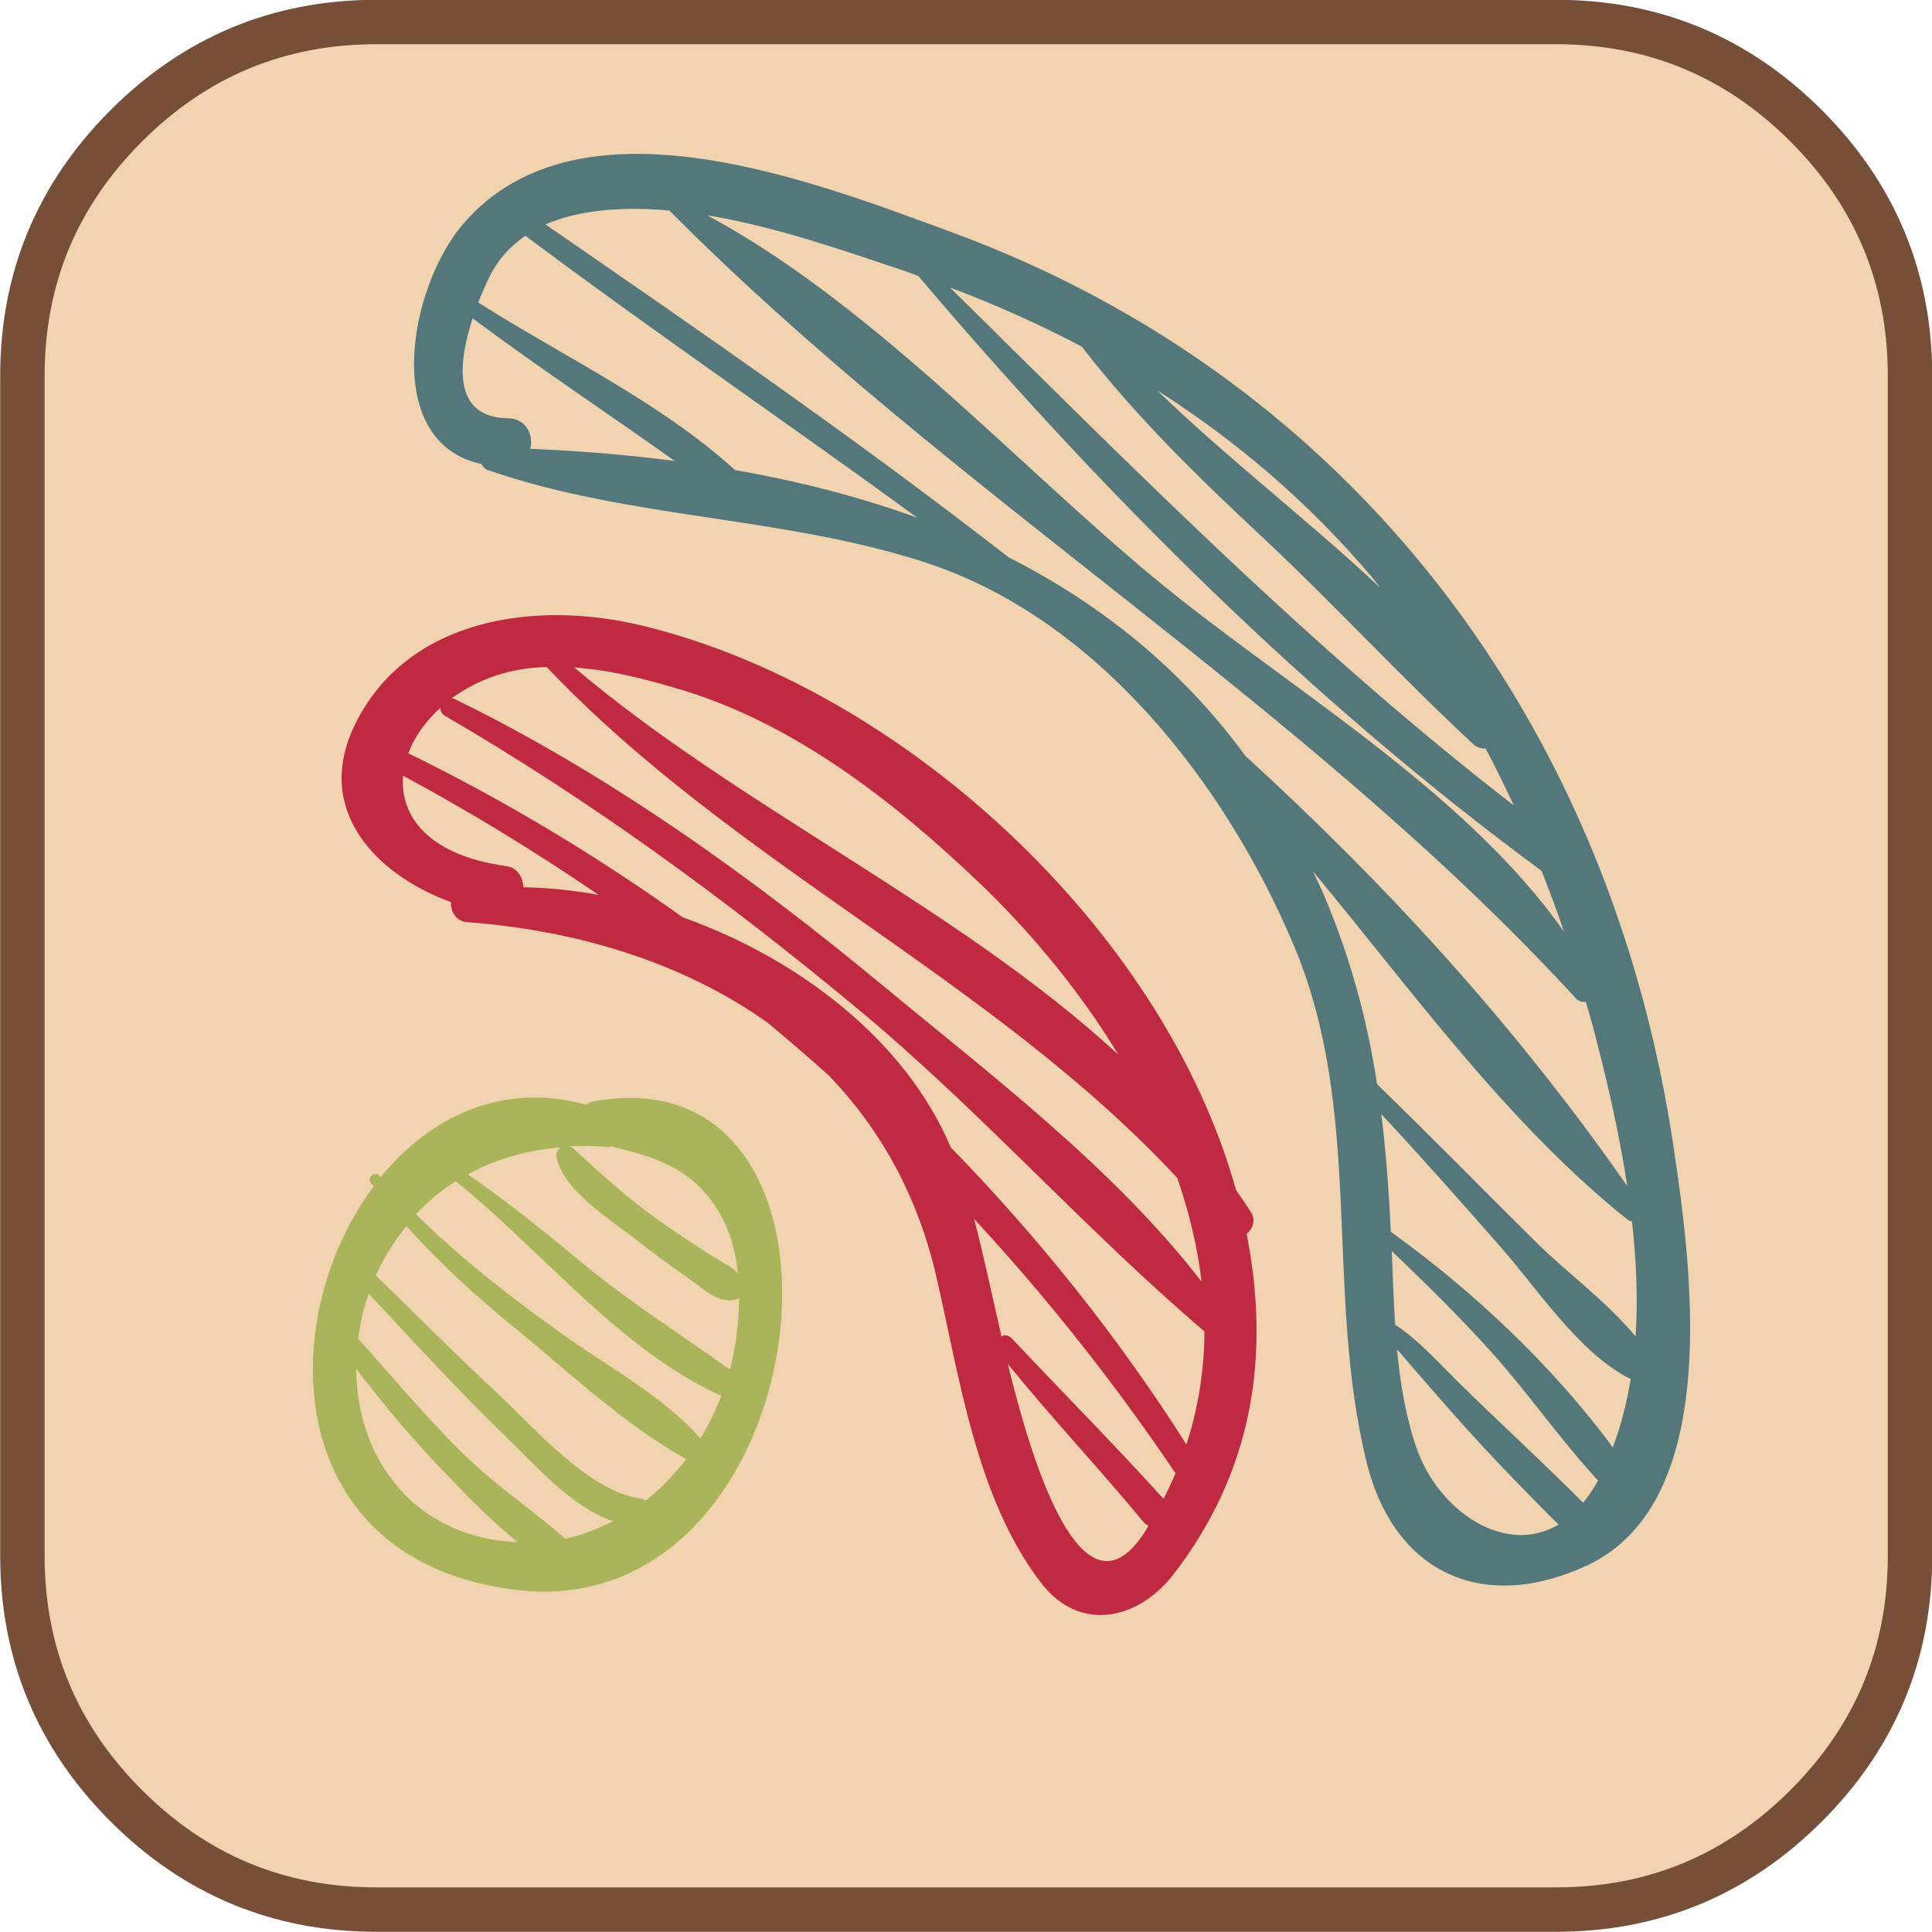
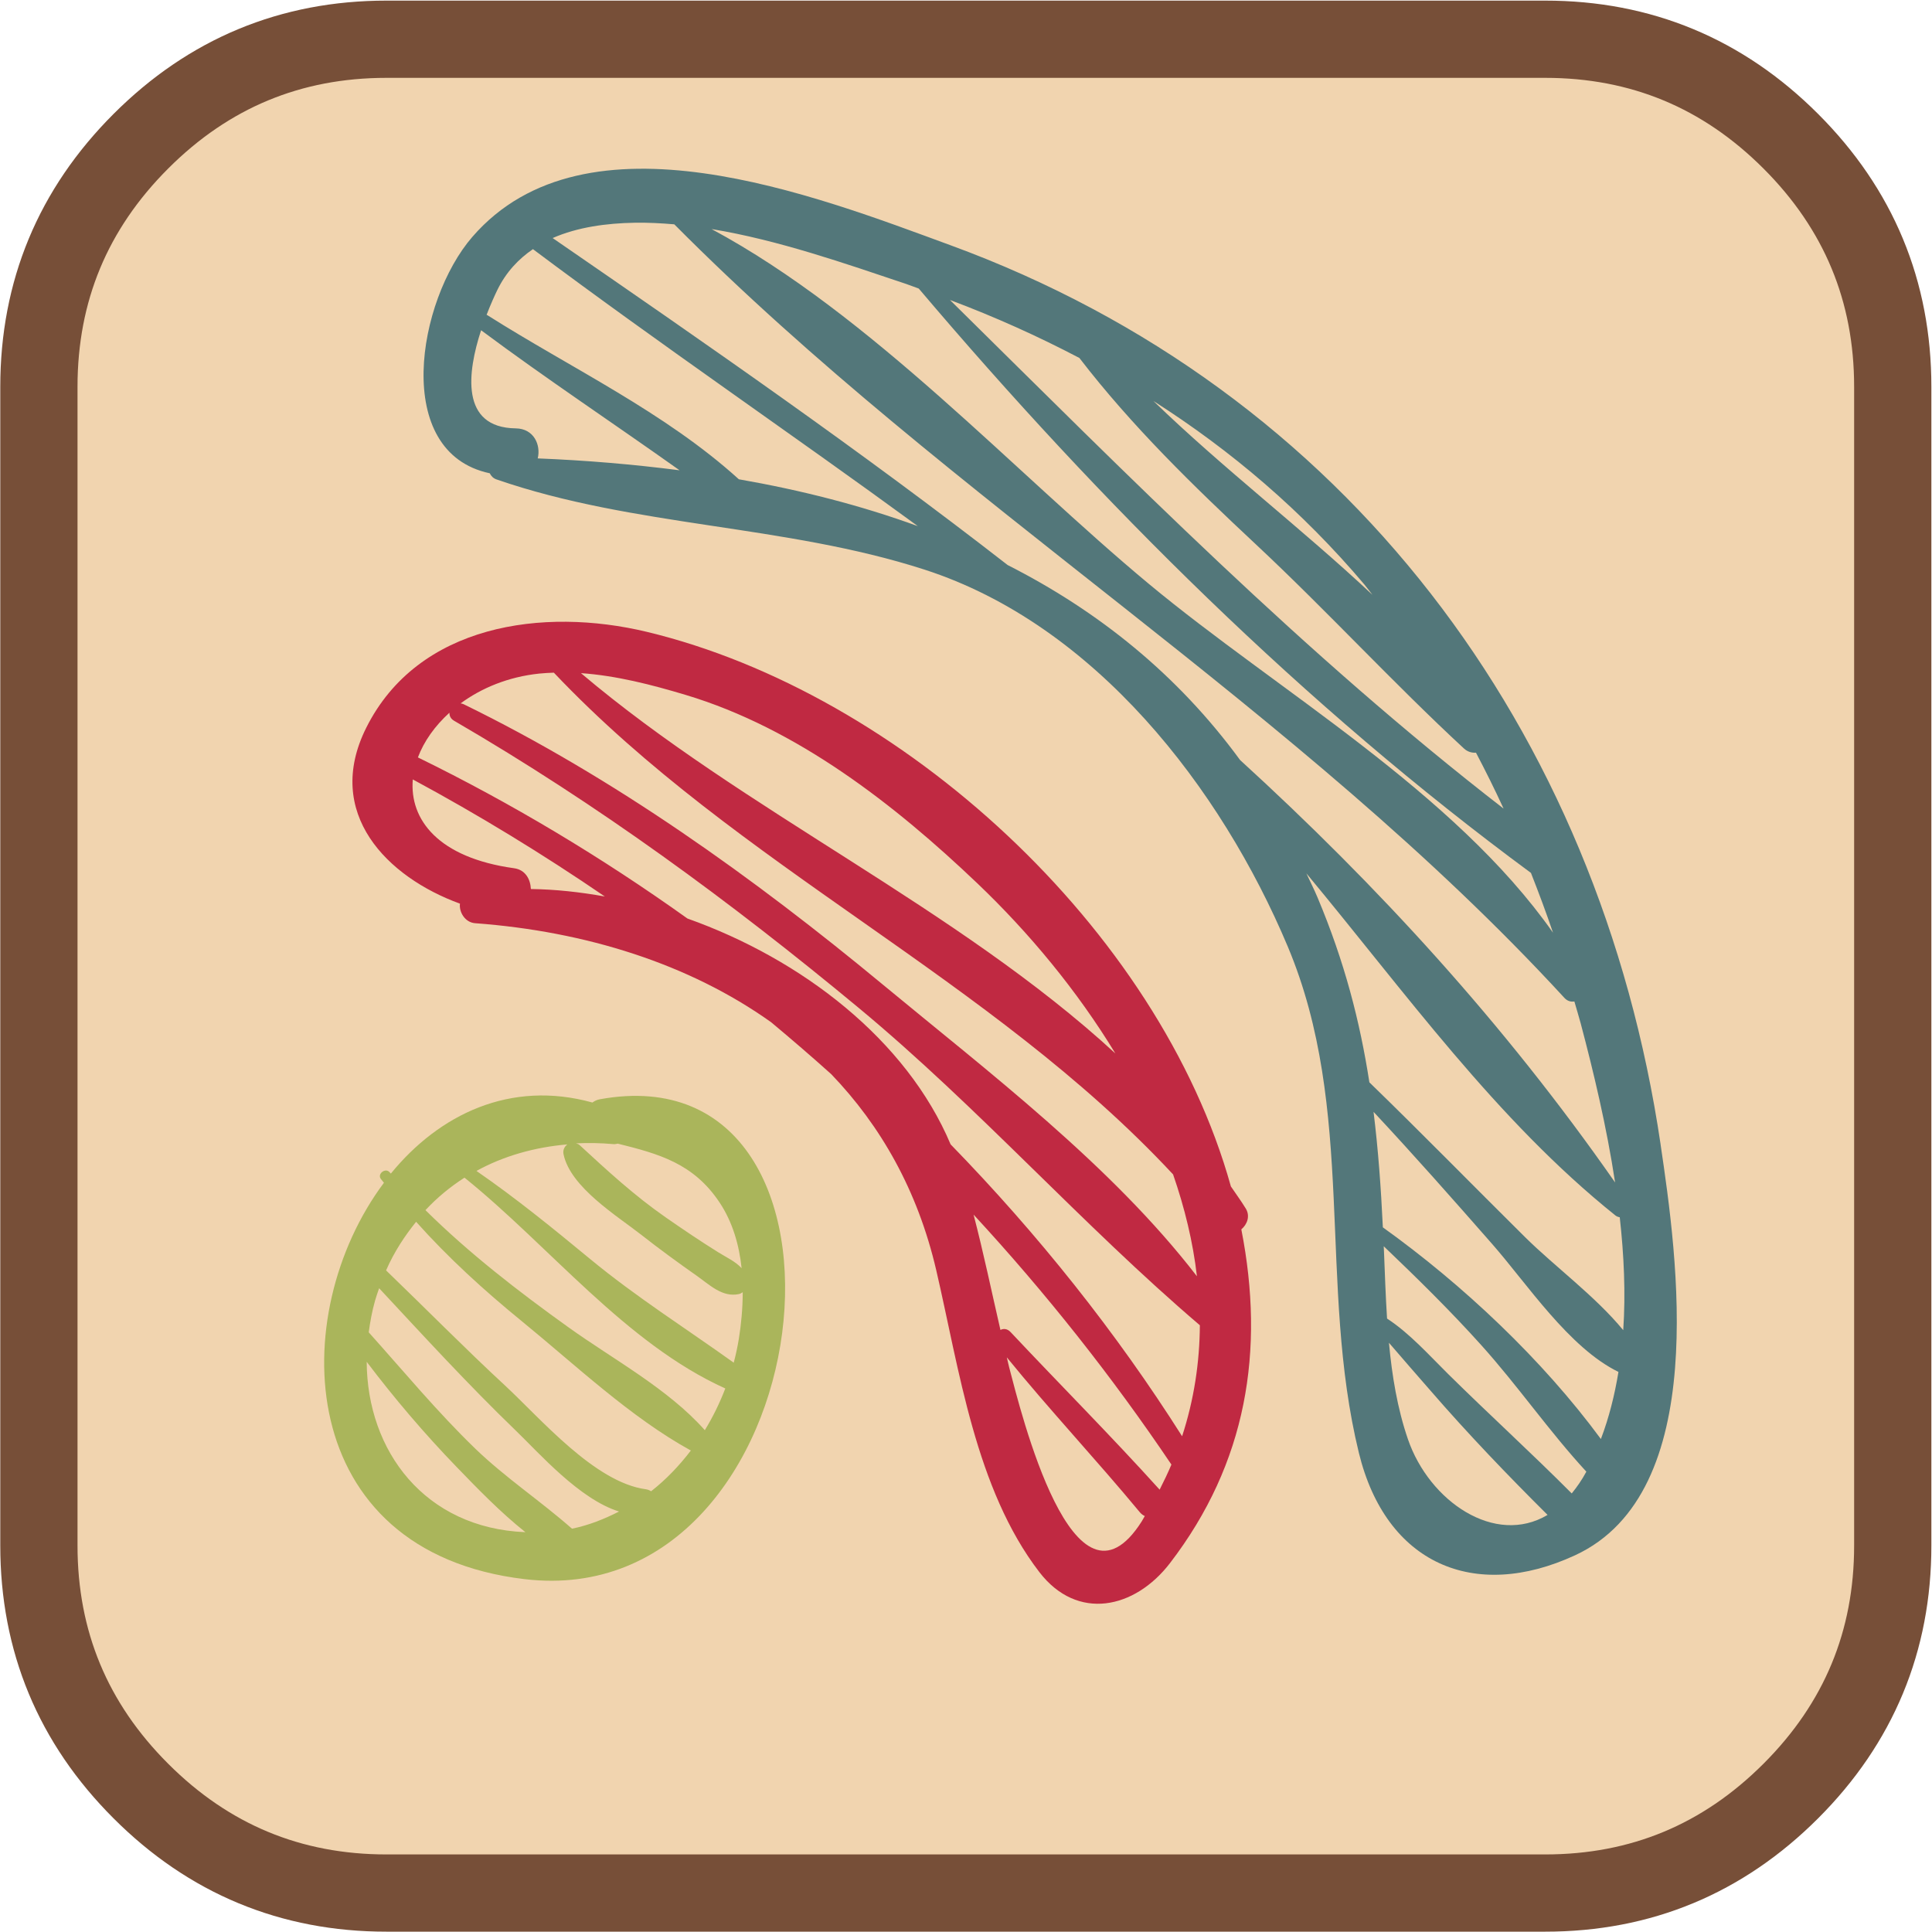
- <svg xmlns="http://www.w3.org/2000/svg" width="260.826" height="260.826" id="svg2" version="1.1">
-   <defs id="defs4">
- 	
- 	
- 	
- </defs>
-   <g id="layer1" transform="translate(-127.6542,-372.9567)">
+ <svg xmlns="http://www.w3.org/2000/svg" width="150.07" height="150.07" id="svg2" version="1.1">
+   <defs id="defs4" />
+   <g id="layer1" transform="translate(-127.6542,-483.713)">
    <g id="g7369" transform="matrix(3.192976,0,0,3.192976,112.5873,321.4699)" style="fill:#cc333f">
-       <path id="path7371" d="m 70.512,17.056 -49.881,0 c -4.122,0 -7.647,1.463 -10.574,4.39 -2.928,2.927 -4.391,6.452 -4.391,10.575 l 0,49.881 c 0,4.122 1.463,7.648 4.391,10.573 2.927,2.927 6.452,4.39 10.574,4.39 l 49.881,0 c 4.122,0 7.646,-1.463 10.574,-4.39 2.927,-2.925 4.391,-6.451 4.391,-10.573 l 0,-49.881 c 0,-4.122 -1.464,-7.648 -4.391,-10.575 C 78.157,18.519 74.633,17.056 70.512,17.056 z" style="fill:#f1d4af;stroke:#774f38;stroke-width:1.879" />
+       <path id="path7371" d="m 42.308,51.767 -28.187,0 c -2.329,0 -4.321,0.827 -5.975,2.481 -1.654,1.654 -2.481,3.646 -2.481,5.975 l 0,28.187 c 0,2.329 0.827,4.322 2.481,5.974 1.654,1.654 3.646,2.481 5.975,2.481 l 28.187,0 c 2.329,0 4.32,-0.827 5.975,-2.481 1.654,-1.653 2.481,-3.645 2.481,-5.974 l 0,-28.187 c 0,-2.329 -0.827,-4.322 -2.481,-5.975 -1.654,-1.654 -3.646,-2.481 -5.975,-2.481 z" style="fill:#f1d4af;stroke:#774f38;stroke-width:1.879" />
    </g>
-     <path style="fill:#aab55b" d="m 207.773,521.646 c -0.405,0.074 -0.73,0.239 -1.011,0.446 -11.271,-3.127 -21.052,1.617 -27.707,9.767 -0.057,-0.065 -0.122,-0.123 -0.179,-0.189 -0.562,-0.652 -1.718,0.229 -1.198,0.925 0.136,0.182 0.289,0.344 0.427,0.525 -13.54,18.107 -12.452,50.728 19.344,54.489 41.272,4.882 49.68,-73.157 10.324,-65.963 z m 1.873,6.164 c 0.214,0.019 0.405,-0.024 0.596,-0.069 5.625,1.403 10.437,2.699 14.028,8.135 1.761,2.666 2.66,5.781 3.003,8.989 -0.844,-0.924 -2.089,-1.486 -3.198,-2.177 -2.455,-1.53 -4.855,-3.149 -7.229,-4.801 -4.328,-3.012 -8.018,-6.416 -11.863,-9.96 -0.15,-0.139 -0.319,-0.162 -0.483,-0.222 1.682,-0.084 3.401,-0.055 5.146,0.105 z m -33.908,29.927 c 3.835,5.06 7.956,9.9 12.369,14.462 2.805,2.9 5.98,6.196 9.445,8.954 -13.831,-0.559 -21.751,-11.15 -21.814,-23.416 z m 28.218,22.937 c -4.286,-3.781 -9.192,-7.039 -13.308,-11.017 -5.2,-5.027 -9.81,-10.6 -14.632,-15.976 0.194,-1.453 0.459,-2.912 0.873,-4.371 0.165,-0.582 0.367,-1.131 0.558,-1.69 6.165,6.62 12.265,13.282 18.784,19.568 3.238,3.122 8.766,9.449 14.196,11.126 -2.031,1.031 -4.161,1.891 -6.471,2.36 z m 10.874,-5.148 c -0.213,-0.131 -0.445,-0.235 -0.712,-0.271 -7.049,-0.941 -14.497,-9.755 -19.369,-14.264 -5.568,-5.152 -10.885,-10.564 -16.35,-15.824 1.093,-2.51 2.526,-4.692 4.128,-6.683 4.433,4.965 9.334,9.428 14.549,13.683 7.303,5.961 14.942,13.216 23.219,17.76 -1.599,2.094 -3.414,3.998 -5.465,5.599 z m 7.384,-8.393 c -5.042,-5.687 -12.603,-9.742 -18.699,-14.11 -6.906,-4.949 -13.666,-10.166 -19.705,-16.137 1.608,-1.724 3.411,-3.212 5.368,-4.465 11.733,9.439 22.123,22.781 35.851,28.976 -0.77,2.001 -1.707,3.928 -2.815,5.736 z m 3.973,-9.28 c -6.609,-4.738 -13.4,-9.02 -19.731,-14.244 -5.112,-4.218 -10.198,-8.366 -15.635,-12.113 3.742,-2.061 7.989,-3.258 12.495,-3.647 -0.387,0.292 -0.648,0.771 -0.526,1.354 0.948,4.549 7.367,8.468 10.725,11.103 2.464,1.933 4.994,3.781 7.558,5.581 1.766,1.24 3.532,3.021 5.808,2.539 0.205,-0.043 0.38,-0.143 0.542,-0.259 -0.004,2.187 -0.201,4.364 -0.535,6.417 -0.18,1.104 -0.416,2.194 -0.701,3.269 z" id="path7326" />
-     <path style="fill:#c02942" d="m 295.959,539.531 c 0.804,-0.676 1.251,-1.823 0.614,-2.866 -0.641,-1.049 -1.366,-2.024 -2.046,-3.037 -9.9,-35.505 -45.371,-67.848 -80.281,-76.234 -14.283,-3.431 -31.464,-1.034 -38.576,13.184 -5.876,11.747 2.869,20.537 12.881,24.175 -0.142,1.166 0.701,2.587 2.086,2.69 15.182,1.124 29.411,5.577 40.69,13.612 2.793,2.332 5.552,4.703 8.257,7.135 6.815,7.086 11.887,16.001 14.428,26.91 3.186,13.678 5.389,30.104 14.189,41.546 5.215,6.78 13.115,5.054 17.946,-1.236 10.562,-13.753 13.08,-29.221 9.812,-45.879 z m -76.397,-73.476 c 15.308,4.591 28.756,15.079 40.129,25.922 7.09,6.761 13.699,14.724 18.956,23.37 -21.817,-20.078 -51.047,-33.294 -73.462,-52.28 4.887,0.34 9.734,1.596 14.377,2.988 z m -20.124,-2.925 c 0.674,-0.071 1.348,-0.101 2.023,-0.127 25.378,26.771 59.95,41.939 85.122,68.972 1.593,4.596 2.735,9.28 3.278,14.001 -11.761,-15.273 -28.765,-28.161 -43.225,-40.134 -17.648,-14.61 -36.95,-28.446 -57.575,-38.501 -0.144,-0.07 -0.282,-0.092 -0.42,-0.114 2.878,-2.119 6.558,-3.651 10.797,-4.097 z m -1.134,29.613 c -0.064,-1.366 -0.764,-2.645 -2.315,-2.86 -10.451,-1.446 -14.384,-6.713 -13.917,-12.205 9.061,4.887 17.873,10.266 26.396,16.091 -3.428,-0.615 -6.84,-0.985 -10.164,-1.026 z m 83.966,86.928 c -9.342,14.705 -16.614,-15.063 -18.224,-21.192 -0.118,-0.449 -0.204,-0.909 -0.318,-1.359 5.896,7.252 12.305,14.07 18.266,21.271 0.216,0.261 0.455,0.434 0.701,0.542 -0.15,0.245 -0.27,0.493 -0.425,0.738 z m 2.464,-4.364 c -6.66,-7.377 -13.681,-14.42 -20.487,-21.66 -0.452,-0.481 -0.977,-0.509 -1.397,-0.293 -1.218,-5.284 -2.324,-10.61 -3.694,-15.855 9.937,10.759 19.042,22.253 27.197,34.36 -0.487,1.155 -1.039,2.303 -1.619,3.448 z m 3.088,-7.344 c -9.074,-14.317 -19.812,-27.785 -31.821,-40.12 -6.066,-14.377 -20.439,-25.45 -36.176,-31.046 -11.815,-8.444 -24.245,-15.885 -37.05,-22.146 0.823,-2.203 2.325,-4.322 4.335,-6.148 -0.018,0.408 0.146,0.823 0.628,1.103 19.812,11.516 38.007,24.859 55.644,39.491 16.472,13.666 30.699,29.814 46.881,43.612 -0.035,5.104 -0.796,10.214 -2.441,15.254 z" id="path7328" />
-     <path style="fill:#53777a" d="m 353.6,527.875 c -8.445,-57.083 -43.292,-103.71 -97.622,-123.628 -18.495,-6.78 -50.083,-19.217 -65.727,-1.138 -7.564,8.742 -11.092,29.624 2.404,32.488 0.173,0.367 0.469,0.684 0.921,0.84 18.982,6.571 39.603,6.186 58.833,12.398 23.436,7.57 40.765,30.009 49.93,51.794 9.452,22.467 4.133,46.44 9.782,69.614 3.715,15.239 15.851,20.506 29.724,14.085 18.668,-8.639 14.039,-41.012 11.755,-56.453 z m -40.668,-76.925 c 0.368,0.435 0.693,0.914 1.055,1.356 -9.715,-9.121 -20.562,-17.398 -30.11,-26.649 10.708,6.828 20.445,15.106 29.055,25.293 z m -39.232,-31.207 c 7.217,9.379 15.65,17.572 24.286,25.645 9.75,9.116 18.812,19.001 28.583,28.044 0.49,0.453 1.078,0.609 1.652,0.576 1.326,2.525 2.599,5.085 3.791,7.682 -27.421,-21.228 -51.455,-45.605 -76.097,-69.916 6.178,2.32 12.093,4.986 17.785,7.969 z m -23.774,-10.159 c 0.575,0.193 1.123,0.422 1.694,0.62 25.062,29.555 52.933,57.322 84.153,80.325 1.071,2.726 2.098,5.464 3.032,8.217 -13.631,-19.399 -37.901,-33.281 -55.528,-47.922 -18.638,-15.481 -38.144,-36.975 -60.134,-48.797 9.15,1.505 18.316,4.719 26.783,7.557 z m -50.681,23.967 c 0.452,-1.852 -0.527,-4.097 -3.018,-4.129 -7.678,-0.098 -6.647,-7.743 -4.767,-13.489 8.925,6.653 18.209,12.799 27.282,19.251 -6.422,-0.824 -12.935,-1.374 -19.497,-1.633 z m 27.645,2.867 c -10.166,-9.22 -23.067,-15.268 -34.583,-22.565 -0.032,-0.02 -0.06,-0.019 -0.092,-0.036 0.577,-1.489 1.139,-2.724 1.489,-3.439 1.203,-2.453 2.905,-4.239 4.883,-5.593 17.392,13.029 35.378,25.253 52.91,38.076 -7.841,-2.859 -16.101,-4.959 -24.607,-6.443 z m 68.899,38.591 c -8.635,-11.806 -19.554,-20.508 -31.947,-26.799 -20.05,-15.595 -41.123,-30.195 -62.546,-44.949 3.429,-1.505 7.397,-2.041 11.305,-2.106 1.796,-0.03 3.604,0.064 5.417,0.22 38.022,38.29 85.733,66.492 122.356,106.335 0.417,0.454 0.909,0.567 1.372,0.495 0.284,1.006 0.604,2.015 0.87,3.02 1.765,6.661 3.558,14.159 4.725,21.856 -15.261,-21.882 -32.678,-40.84 -51.552,-58.072 z m 23.079,93.372 c -1.457,-4.234 -2.19,-8.727 -2.612,-13.264 1.895,2.224 3.831,4.41 5.744,6.617 5.099,5.885 10.536,11.558 16.06,17.045 -7.226,4.313 -16.252,-1.857 -19.192,-10.398 z m 24.513,4.47 c -0.619,1.157 -1.297,2.111 -1.999,2.976 -5.567,-5.588 -11.41,-10.905 -17.023,-16.45 -2.57,-2.539 -5.261,-5.57 -8.363,-7.589 -0.2,-3.124 -0.301,-6.244 -0.424,-9.29 -0.009,-0.221 -0.022,-0.429 -0.031,-0.649 4.611,4.408 9.146,8.854 13.424,13.612 5.033,5.594 9.317,11.838 14.425,17.37 -0.002,0.006 -0.005,0.013 -0.009,0.02 z m 2.006,-4.503 c -8.05,-10.932 -18.972,-21.212 -29.97,-29.096 -0.263,-5.533 -0.647,-10.757 -1.279,-15.878 5.556,5.948 10.938,12.046 16.307,18.167 4.822,5.497 10.554,14.259 17.357,17.583 -0.523,3.183 -1.293,6.281 -2.415,9.224 z m 3.073,-14.963 c -3.842,-4.673 -9.453,-8.786 -13.482,-12.775 -7.152,-7.082 -14.191,-14.281 -21.413,-21.291 -1.295,-8.366 -3.404,-16.564 -7.127,-25.413 -0.482,-1.144 -1.023,-2.212 -1.536,-3.316 13.63,16.404 26.116,33.908 42.474,47.02 0.183,0.147 0.392,0.218 0.605,0.258 0.581,5.202 0.823,10.437 0.479,15.517 z" id="path7330" />
+     <path style="fill:#aab55b" d="m 174.242,569.101 c -0.229,0.042 -0.412,0.135 -0.571,0.252 -6.369,-1.767 -11.896,0.914 -15.657,5.519 -0.032,-0.037 -0.069,-0.07 -0.101,-0.107 -0.318,-0.368 -0.971,0.129 -0.677,0.523 0.077,0.103 0.163,0.194 0.241,0.297 -7.651,10.232 -7.036,28.665 10.931,30.79 23.322,2.759 28.073,-41.339 5.834,-37.274 z m 1.058,3.483 c 0.121,0.011 0.229,-0.014 0.337,-0.039 3.179,0.793 5.898,1.525 7.927,4.597 0.995,1.506 1.503,3.267 1.697,5.079 -0.477,-0.522 -1.18,-0.84 -1.807,-1.23 -1.387,-0.865 -2.743,-1.779 -4.085,-2.713 -2.446,-1.702 -4.531,-3.626 -6.703,-5.628 -0.085,-0.079 -0.18,-0.091 -0.273,-0.125 0.95,-0.048 1.922,-0.031 2.908,0.059 z m -19.161,16.911 c 2.167,2.859 4.496,5.594 6.989,8.172 1.585,1.639 3.379,3.501 5.337,5.06 -7.816,-0.316 -12.291,-6.301 -12.327,-13.232 z m 15.945,12.961 c -2.422,-2.137 -5.194,-3.978 -7.52,-6.225 -2.938,-2.841 -5.543,-5.99 -8.268,-9.028 0.11,-0.821 0.259,-1.645 0.493,-2.47 0.093,-0.329 0.207,-0.639 0.315,-0.955 3.484,3.741 6.931,7.505 10.614,11.057 1.83,1.764 4.953,5.339 8.022,6.287 -1.148,0.583 -2.351,1.069 -3.657,1.334 z m 6.145,-2.909 c -0.12,-0.074 -0.251,-0.133 -0.402,-0.153 -3.983,-0.532 -8.192,-5.512 -10.945,-8.06 -3.146,-2.911 -6.151,-5.969 -9.239,-8.942 0.618,-1.418 1.427,-2.651 2.333,-3.776 2.505,2.806 5.274,5.328 8.221,7.732 4.127,3.368 8.443,7.468 13.12,10.036 -0.904,1.183 -1.929,2.259 -3.088,3.164 z m 4.173,-4.743 c -2.849,-3.214 -7.122,-5.505 -10.566,-7.973 -3.902,-2.797 -7.722,-5.745 -11.135,-9.119 0.909,-0.974 1.927,-1.815 3.033,-2.523 6.63,5.334 12.501,12.873 20.259,16.374 -0.435,1.131 -0.965,2.22 -1.591,3.241 z m 2.245,-5.244 c -3.735,-2.677 -7.572,-5.097 -11.149,-8.049 -2.889,-2.383 -5.763,-4.727 -8.835,-6.845 2.115,-1.165 4.514,-1.841 7.061,-2.061 -0.219,0.165 -0.366,0.436 -0.297,0.765 0.536,2.571 4.163,4.785 6.06,6.274 1.392,1.092 2.822,2.137 4.271,3.154 0.998,0.701 1.996,1.707 3.282,1.435 0.116,-0.024 0.215,-0.081 0.306,-0.146 -0.002,1.236 -0.114,2.466 -0.302,3.626 -0.102,0.624 -0.235,1.24 -0.396,1.847 z" id="path7326" />
+     <path style="fill:#c02942" d="m 224.074,579.207 c 0.454,-0.382 0.707,-1.03 0.347,-1.62 -0.362,-0.593 -0.772,-1.144 -1.156,-1.716 -5.594,-20.063 -25.638,-38.339 -45.365,-43.078 -8.071,-1.939 -17.78,-0.584 -21.798,7.45 -3.32,6.638 1.621,11.605 7.279,13.661 -0.08,0.659 0.396,1.462 1.179,1.52 8.579,0.635 16.619,3.151 22.993,7.692 1.578,1.318 3.137,2.658 4.666,4.032 3.851,4.004 6.717,9.042 8.153,15.206 1.8,7.729 3.045,17.011 8.018,23.477 2.947,3.831 7.411,2.856 10.141,-0.698 5.968,-7.771 7.391,-16.512 5.545,-25.925 z m -43.17,-41.519 c 8.65,2.594 16.249,8.521 22.676,14.648 4.006,3.82 7.741,8.32 10.712,13.206 -12.328,-11.346 -28.845,-18.814 -41.512,-29.542 2.762,0.192 5.5,0.902 8.124,1.688 z m -11.372,-1.653 c 0.381,-0.04 0.762,-0.057 1.143,-0.072 14.34,15.128 33.876,23.699 48.1,38.974 0.9,2.597 1.545,5.244 1.852,7.912 -6.646,-8.63 -16.254,-15.913 -24.425,-22.679 -9.972,-8.256 -20.88,-16.074 -32.534,-21.756 -0.081,-0.04 -0.159,-0.052 -0.237,-0.064 1.626,-1.197 3.706,-2.063 6.101,-2.315 z m -0.641,16.734 c -0.036,-0.772 -0.432,-1.495 -1.308,-1.616 -5.906,-0.817 -8.128,-3.793 -7.864,-6.897 5.12,2.762 10.1,5.801 14.916,9.093 -1.937,-0.348 -3.865,-0.557 -5.743,-0.58 z m 47.447,49.121 c -5.279,8.309 -9.388,-8.512 -10.298,-11.975 -0.067,-0.254 -0.115,-0.514 -0.18,-0.768 3.332,4.098 6.953,7.951 10.322,12.02 0.122,0.147 0.257,0.245 0.396,0.306 -0.085,0.138 -0.153,0.279 -0.24,0.417 z m 1.392,-2.466 c -3.763,-4.169 -7.731,-8.148 -11.577,-12.24 -0.255,-0.272 -0.552,-0.288 -0.789,-0.166 -0.688,-2.986 -1.313,-5.995 -2.087,-8.959 5.615,6.08 10.76,12.575 15.368,19.416 -0.275,0.653 -0.587,1.301 -0.915,1.948 z m 1.745,-4.15 c -5.127,-8.09 -11.195,-15.701 -17.981,-22.671 -3.428,-8.124 -11.55,-14.381 -20.442,-17.543 -6.676,-4.771 -13.7,-8.976 -20.936,-12.514 0.465,-1.245 1.314,-2.442 2.45,-3.474 -0.01,0.231 0.083,0.465 0.355,0.623 11.195,6.507 21.477,14.047 31.443,22.315 9.308,7.722 17.347,16.847 26.491,24.644 -0.02,2.884 -0.45,5.772 -1.379,8.62 z" id="path7328" />
+     <path style="fill:#53777a" d="m 256.645,572.62 c -4.772,-32.256 -24.463,-58.604 -55.164,-69.859 -10.451,-3.831 -28.301,-10.859 -37.141,-0.643 -4.274,4.94 -6.268,16.74 1.358,18.358 0.098,0.207 0.265,0.387 0.52,0.475 10.726,3.713 22.379,3.496 33.245,7.006 13.243,4.278 23.035,16.957 28.214,29.267 5.341,12.696 2.335,26.242 5.528,39.337 2.099,8.611 8.957,11.587 16.796,7.959 10.549,-4.882 7.933,-23.175 6.642,-31.9 z m -22.98,-43.468 c 0.208,0.246 0.392,0.516 0.596,0.766 -5.49,-5.154 -11.619,-9.831 -17.014,-15.059 6.051,3.858 11.553,8.536 16.418,14.292 z m -22.169,-17.634 c 4.078,5.3 8.843,9.93 13.723,14.491 5.509,5.151 10.63,10.737 16.152,15.847 0.277,0.256 0.609,0.344 0.933,0.325 0.749,1.427 1.469,2.873 2.142,4.341 -15.495,-11.995 -29.076,-25.77 -43.001,-39.508 3.491,1.311 6.833,2.817 10.05,4.503 z m -13.434,-5.741 c 0.325,0.109 0.635,0.238 0.957,0.35 14.162,16.701 29.911,32.391 47.553,45.39 0.605,1.54 1.186,3.088 1.713,4.643 -7.703,-10.962 -21.417,-18.806 -31.377,-27.08 -10.532,-8.748 -21.554,-20.894 -33.98,-27.574 5.17,0.85 10.35,2.667 15.134,4.27 z m -28.639,13.543 c 0.255,-1.047 -0.298,-2.315 -1.705,-2.333 -4.339,-0.055 -3.756,-4.375 -2.694,-7.622 5.043,3.759 10.289,7.232 15.416,10.878 -3.629,-0.466 -7.309,-0.776 -11.017,-0.923 z m 15.621,1.62 c -5.745,-5.21 -13.035,-8.628 -19.542,-12.751 -0.018,-0.011 -0.034,-0.011 -0.052,-0.02 0.326,-0.841 0.644,-1.539 0.841,-1.943 0.68,-1.386 1.642,-2.395 2.759,-3.16 9.828,7.362 19.991,14.27 29.898,21.516 -4.431,-1.616 -9.098,-2.802 -13.905,-3.641 z m 38.933,21.807 c -4.879,-6.671 -11.049,-11.589 -18.052,-15.143 -11.33,-8.812 -23.238,-17.062 -35.343,-25.4 1.938,-0.85 4.18,-1.153 6.388,-1.19 1.015,-0.017 2.037,0.036 3.061,0.124 21.485,21.637 48.446,37.573 69.14,60.087 0.236,0.257 0.514,0.32 0.775,0.28 0.16,0.568 0.341,1.139 0.492,1.707 0.997,3.764 2.011,8.001 2.67,12.35 -8.624,-12.365 -18.466,-23.078 -29.131,-32.815 z m 13.041,52.762 c -0.823,-2.393 -1.238,-4.931 -1.476,-7.495 1.071,1.257 2.165,2.492 3.246,3.739 2.881,3.325 5.954,6.531 9.075,9.632 -4.083,2.437 -9.184,-1.049 -10.845,-5.876 z m 13.852,2.526 c -0.35,0.654 -0.733,1.193 -1.13,1.682 -3.146,-3.158 -6.447,-6.162 -9.619,-9.295 -1.452,-1.435 -2.973,-3.147 -4.726,-4.288 -0.113,-1.765 -0.17,-3.528 -0.24,-5.25 -0.005,-0.125 -0.012,-0.242 -0.018,-0.367 2.606,2.491 5.168,5.003 7.586,7.692 2.844,3.161 5.265,6.689 8.151,9.815 -0.001,0.003 -0.003,0.007 -0.005,0.011 z m 1.134,-2.545 c -4.549,-6.177 -10.721,-11.986 -16.935,-16.441 -0.149,-3.127 -0.366,-6.079 -0.723,-8.972 3.14,3.361 6.181,6.807 9.215,10.266 2.725,3.106 5.964,8.057 9.808,9.936 -0.296,1.799 -0.731,3.549 -1.365,5.212 z m 1.736,-8.455 c -2.171,-2.641 -5.342,-4.965 -7.618,-7.219 -4.041,-4.002 -8.019,-8.07 -12.1,-12.031 -0.732,-4.727 -1.924,-9.36 -4.027,-14.36 -0.272,-0.646 -0.578,-1.25 -0.868,-1.874 7.702,9.269 14.758,19.161 24.001,26.57 0.103,0.083 0.222,0.123 0.342,0.146 0.328,2.94 0.465,5.898 0.271,8.768 z" id="path7330" />
  </g>
</svg>
